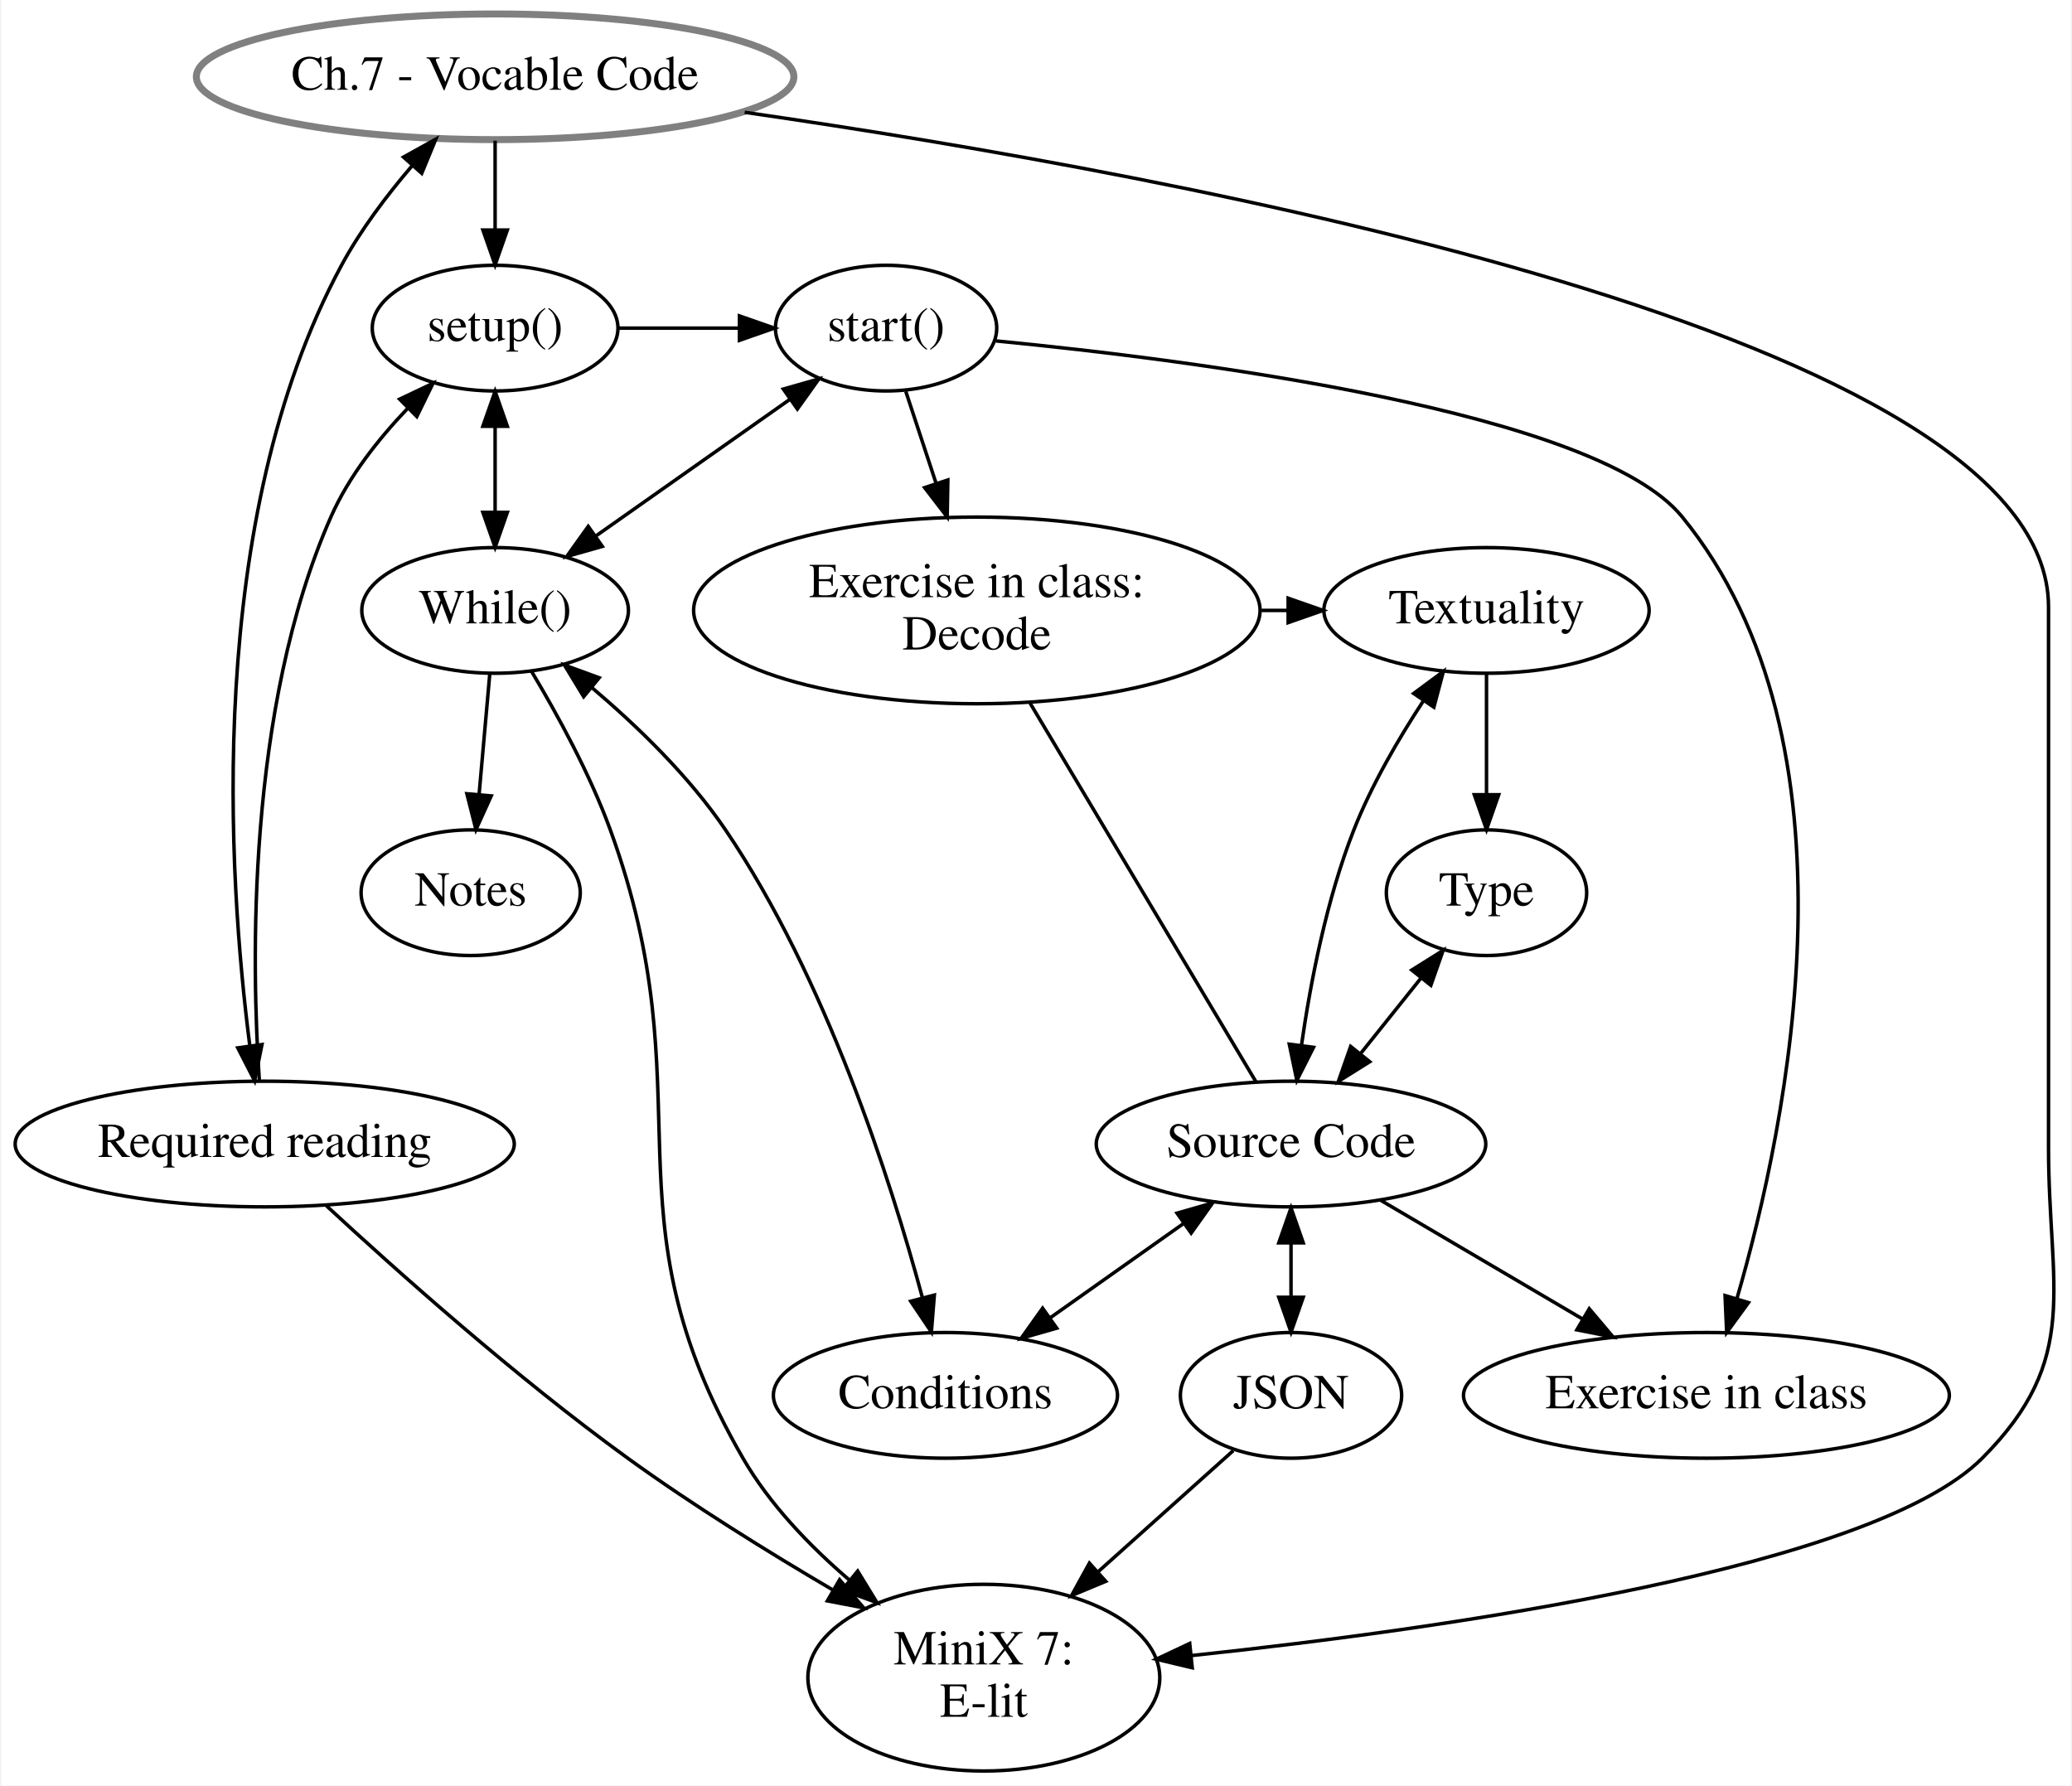
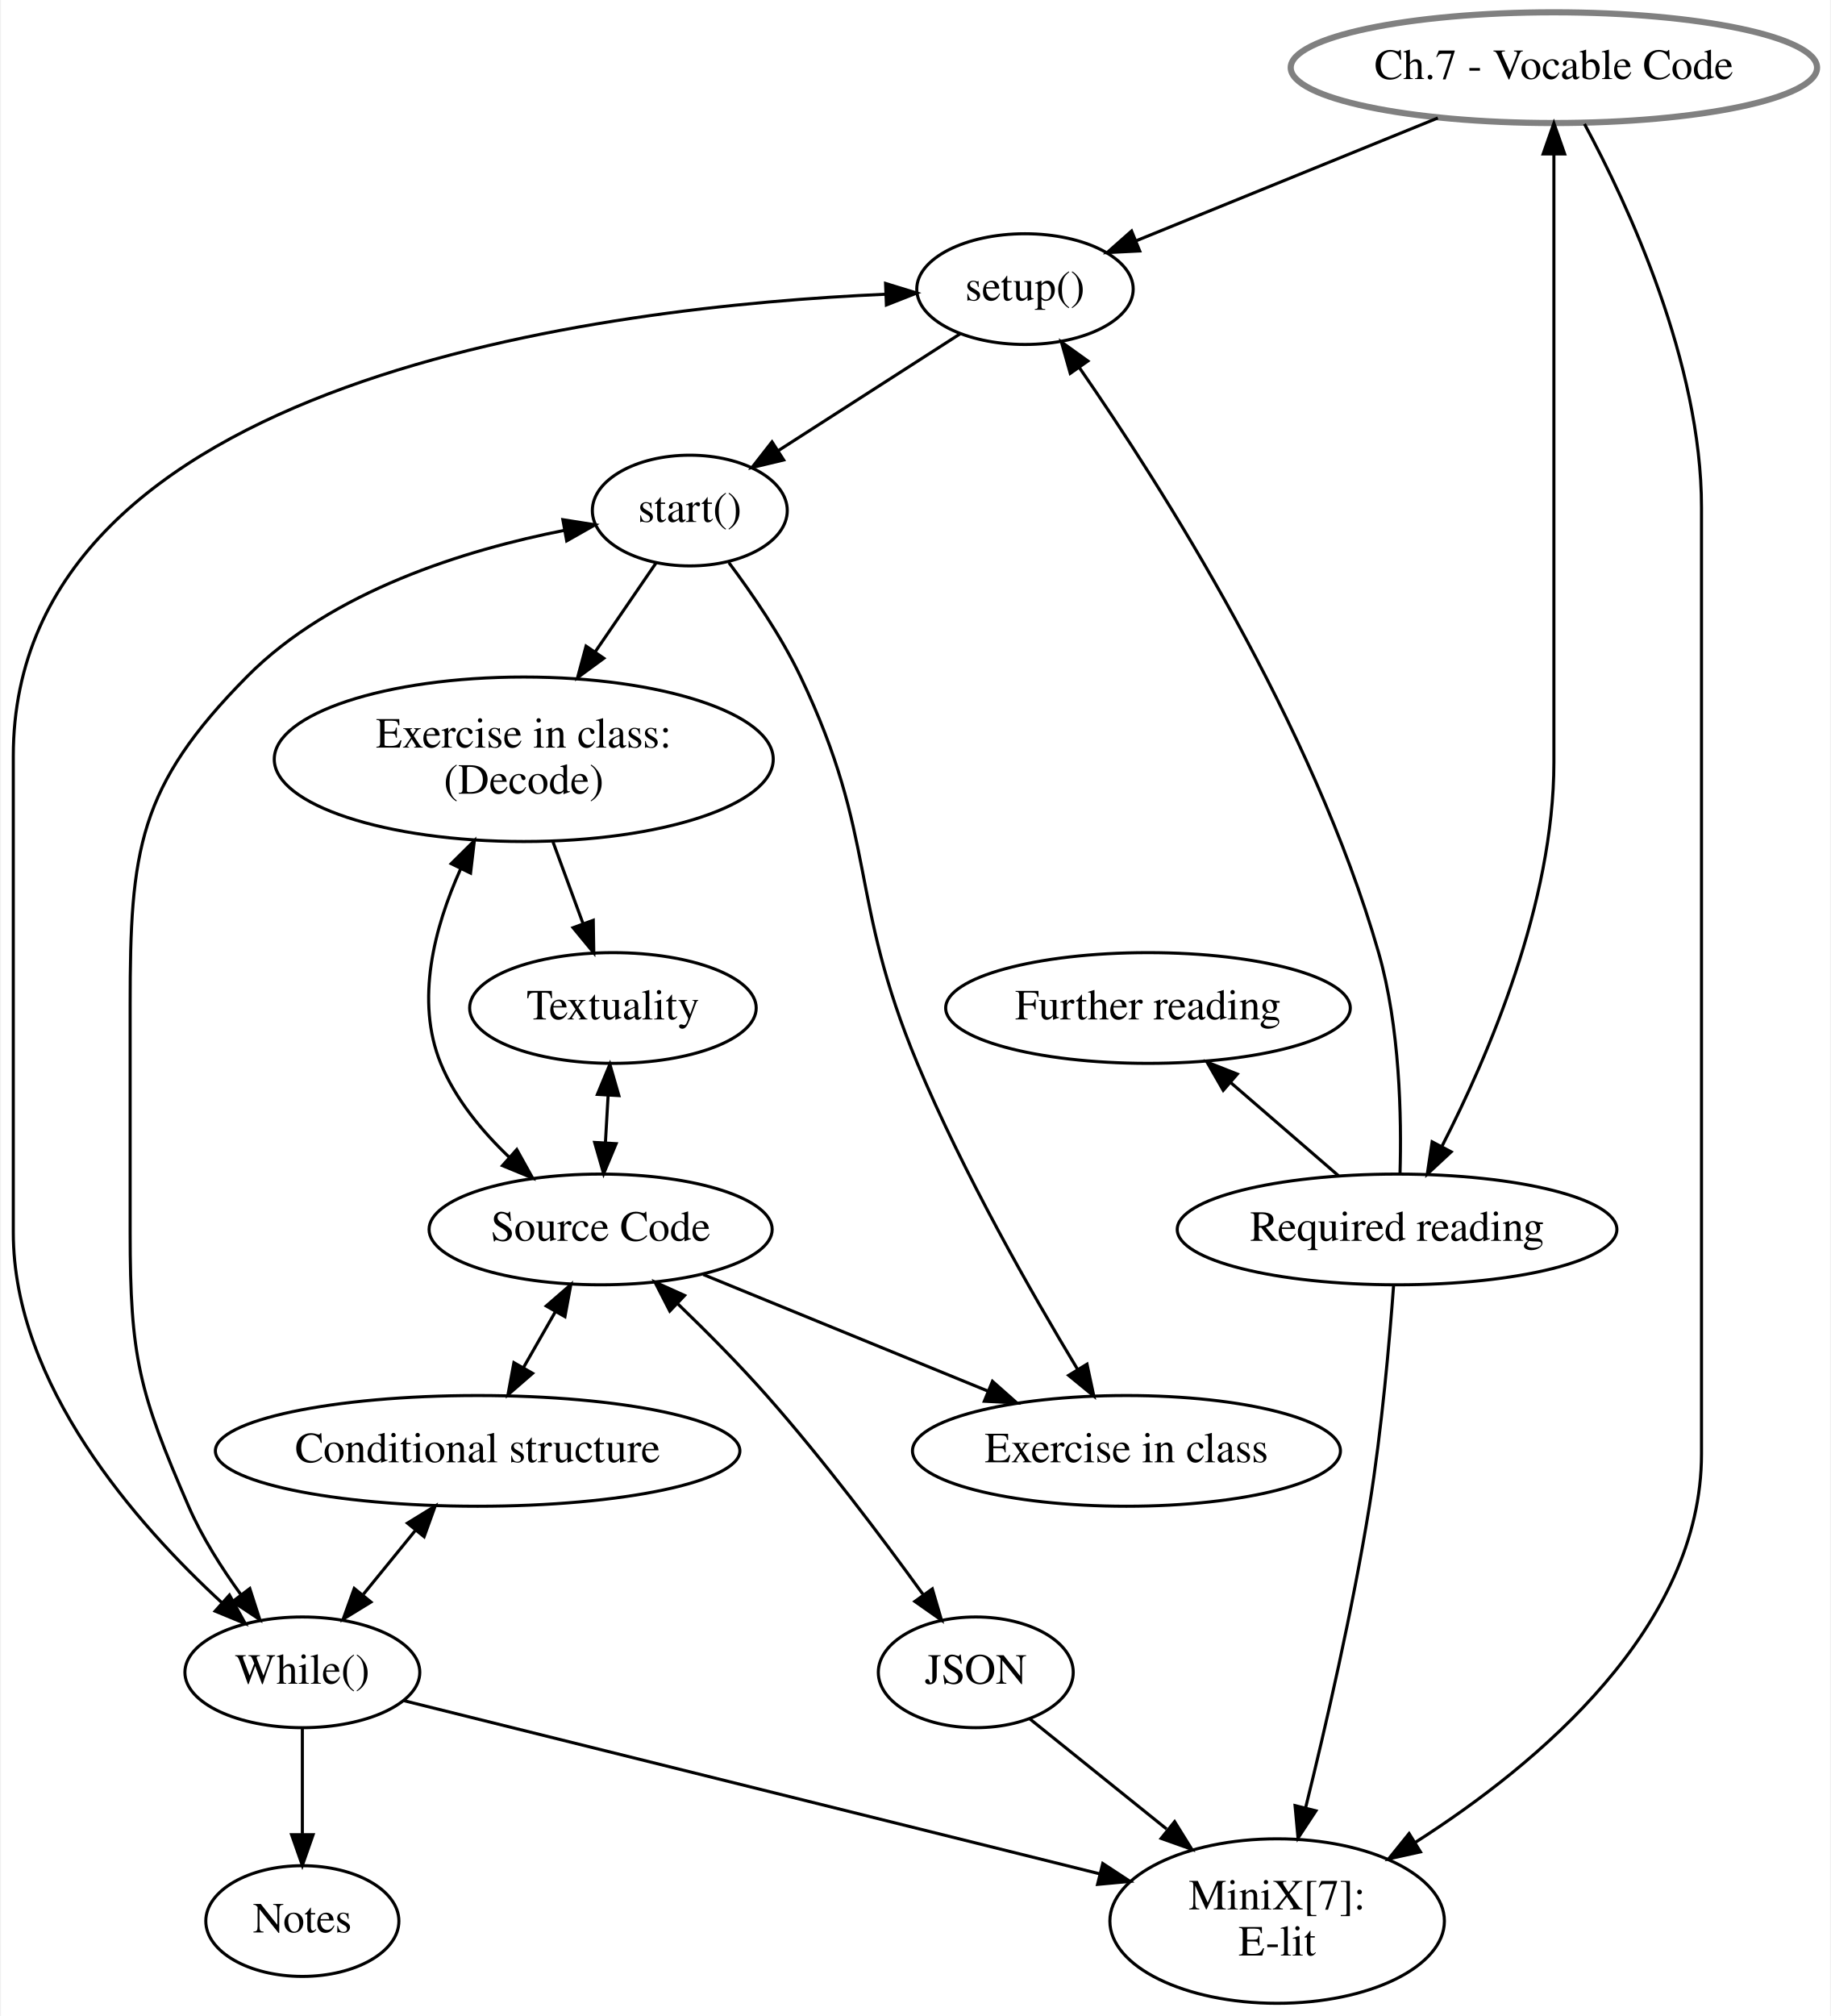
- <svg xmlns="http://www.w3.org/2000/svg" width="593pt" height="511pt" viewBox="0.00 0.00 592.88 511.48">
-   <g id="graph0" class="graph" transform="scale(1 1) rotate(0) translate(4 507.48)">
-     <polygon fill="white" stroke="none" points="-4,4 -4,-507.48 588.884,-507.48 588.884,4 -4,4" />
+ <svg xmlns="http://www.w3.org/2000/svg" width="595pt" height="655pt" viewBox="0.00 0.00 594.79 655.48">
+   <g id="graph0" class="graph" transform="scale(1 1) rotate(0) translate(4 651.48)">
+     <polygon fill="white" stroke="none" points="-4,4 -4,-651.48 590.792,-651.48 590.792,4 -4,4" />
    <g id="node1" class="node">
-       <ellipse fill="none" stroke="grey" stroke-width="2" cx="137.494" cy="-485.48" rx="85.585" ry="18" />
-       <text text-anchor="middle" x="137.494" y="-481.78" font-family="Times,serif" font-size="14.00">Ch.7 - Vocable Code</text>
+       <ellipse fill="none" stroke="grey" stroke-width="2" cx="501" cy="-629.48" rx="85.585" ry="18" />
+       <text text-anchor="middle" x="501" y="-625.78" font-family="Times,serif" font-size="14.00">Ch.7 - Vocable Code</text>
    </g>
    <g id="node2" class="node">
-       <ellipse fill="none" stroke="black" cx="137.494" cy="-413.48" rx="35.194" ry="18" />
-       <text text-anchor="middle" x="137.494" y="-409.78" font-family="Times,serif" font-size="14.00">setup()</text>
+       <ellipse fill="none" stroke="black" cx="329" cy="-557.48" rx="35.194" ry="18" />
+       <text text-anchor="middle" x="329" y="-553.78" font-family="Times,serif" font-size="14.00">setup()</text>
    </g>
    <g id="edge1" class="edge">
-       <path fill="none" stroke="black" d="M137.494,-467.177C137.494,-459.463 137.494,-450.193 137.494,-441.593" />
-       <polygon fill="black" stroke="black" points="140.994,-441.585 137.494,-431.585 133.994,-441.585 140.994,-441.585" />
+       <path fill="none" stroke="black" d="M463.254,-613.118C434.024,-601.222 393.798,-584.851 365.014,-573.137" />
+       <polygon fill="black" stroke="black" points="366.306,-569.884 355.724,-569.356 363.667,-576.368 366.306,-569.884" />
+     </g>
+     <g id="node11" class="node">
+       <ellipse fill="none" stroke="black" cx="411" cy="-26.87" rx="54.395" ry="26.741" />
+       <text text-anchor="middle" x="411" y="-30.67" font-family="Times,serif" font-size="14.00">MiniX[7]: </text>
+       <text text-anchor="middle" x="411" y="-15.67" font-family="Times,serif" font-size="14.00">E-lit</text>
+     </g>
+     <g id="edge4" class="edge">
+       <path fill="none" stroke="black" d="M510.946,-611.186C525.005,-585.064 549,-533.582 549,-486.48 549,-486.48 549,-486.48 549,-178.74 549,-122.52 496.181,-78.117 455.897,-52.428" />
+       <polygon fill="black" stroke="black" points="457.602,-49.368 447.258,-47.079 453.917,-55.319 457.602,-49.368" />
    </g>
    <g id="node12" class="node">
-       <ellipse fill="none" stroke="black" cx="277.494" cy="-26.87" rx="50.41" ry="26.741" />
-       <text text-anchor="middle" x="277.494" y="-30.67" font-family="Times,serif" font-size="14.00">MiniX 7: </text>
-       <text text-anchor="middle" x="277.494" y="-15.67" font-family="Times,serif" font-size="14.00">E-lit</text>
+       <ellipse fill="none" stroke="black" cx="450" cy="-251.74" rx="71.487" ry="18" />
+       <text text-anchor="middle" x="450" y="-248.04" font-family="Times,serif" font-size="14.00">Required reading</text>
    </g>
-     <g id="edge4" class="edge">
-       <path fill="none" stroke="black" d="M208.991,-475.308C334.782,-457.154 582.494,-411.516 582.494,-333.61 582.494,-333.61 582.494,-333.61 582.494,-178.74 582.494,-138.293 592.055,-118.379 563.494,-89.74 532.273,-58.434 411.288,-41.097 337.039,-33.206" />
-       <polygon fill="black" stroke="black" points="337.194,-29.703 326.887,-32.155 336.473,-36.666 337.194,-29.703" />
+     <g id="edge5" class="edge">
+       <path fill="none" stroke="black" d="M501,-601.4C501,-572.827 501,-526.484 501,-486.48 501,-486.48 501,-486.48 501,-403.61 501,-357.903 479.733,-308.315 464.666,-278.918" />
+       <polygon fill="black" stroke="black" points="497.5,-601.431 501,-611.431 504.5,-601.431 497.5,-601.431" />
+       <polygon fill="black" stroke="black" points="467.595,-276.969 459.833,-269.757 461.404,-280.235 467.595,-276.969" />
+     </g>
+     <g id="node3" class="node">
+       <ellipse fill="none" stroke="black" cx="220" cy="-485.48" rx="31.695" ry="18" />
+       <text text-anchor="middle" x="220" y="-481.78" font-family="Times,serif" font-size="14.00">start()</text>
+     </g>
+     <g id="edge2" class="edge">
+       <path fill="none" stroke="black" d="M307.984,-542.984C291.184,-532.195 267.454,-516.955 248.871,-505.021" />
+       <polygon fill="black" stroke="black" points="250.52,-501.921 240.215,-499.462 246.738,-507.811 250.52,-501.921" />
+     </g>
+     <g id="node10" class="node">
+       <ellipse fill="none" stroke="black" cx="94" cy="-107.74" rx="38.194" ry="18" />
+       <text text-anchor="middle" x="94" y="-104.04" font-family="Times,serif" font-size="14.00">While()</text>
+     </g>
+     <g id="edge6" class="edge">
+       <path fill="none" stroke="black" d="M283.572,-555.813C193.308,-551.833 0,-528.916 0,-405.61 0,-405.61 0,-405.61 0,-250.74 0,-201.286 40.133,-155.833 67.952,-130.267" />
+       <polygon fill="black" stroke="black" points="283.665,-559.319 293.791,-556.202 283.932,-552.324 283.665,-559.319" />
+       <polygon fill="black" stroke="black" points="70.297,-132.866 75.429,-123.597 65.637,-127.642 70.297,-132.866" />
+     </g>
+     <g id="node4" class="node">
+       <ellipse fill="none" stroke="black" cx="166" cy="-404.61" rx="81.135" ry="26.741" />
+       <text text-anchor="middle" x="166" y="-408.41" font-family="Times,serif" font-size="14.00">Exercise in class: </text>
+       <text text-anchor="middle" x="166" y="-393.41" font-family="Times,serif" font-size="14.00">(Decode)</text>
+     </g>
+     <g id="edge3" class="edge">
+       <path fill="none" stroke="black" d="M209.072,-468.52C203.342,-460.15 196.093,-449.563 189.184,-439.472" />
+       <polygon fill="black" stroke="black" points="192.039,-437.447 183.502,-431.173 186.263,-441.401 192.039,-437.447" />
+     </g>
+     <g id="node9" class="node">
+       <ellipse fill="none" stroke="black" cx="362" cy="-179.74" rx="69.588" ry="18" />
+       <text text-anchor="middle" x="362" y="-176.04" font-family="Times,serif" font-size="14.00">Exercise in class</text>
+     </g>
+     <g id="edge20" class="edge">
+       <path fill="none" stroke="black" d="M232.707,-468.55C240.305,-458.41 249.679,-444.733 256,-431.48 281.134,-378.787 271.489,-359.606 294,-305.74 308.951,-269.965 331.129,-231.072 346.053,-206.331" />
+       <polygon fill="black" stroke="black" points="349.172,-207.939 351.387,-197.578 343.194,-204.296 349.172,-207.939" />
+     </g>
+     <g id="edge14" class="edge">
+       <path fill="none" stroke="black" d="M179.24,-479.046C147.25,-472.758 103.642,-459.419 76,-431.48 40.583,-395.684 38,-375.097 38,-324.74 38,-324.74 38,-324.74 38,-250.74 38,-210.293 40.882,-198.837 57,-161.74 61.36,-151.705 67.766,-141.626 74.027,-132.992" />
+       <polygon fill="black" stroke="black" points="178.72,-482.508 189.184,-480.849 179.969,-475.621 178.72,-482.508" />
+       <polygon fill="black" stroke="black" points="76.912,-134.98 80.159,-124.895 71.331,-130.755 76.912,-134.98" />
+     </g>
+     <g id="node5" class="node">
+       <ellipse fill="none" stroke="black" cx="195" cy="-323.74" rx="46.593" ry="18" />
+       <text text-anchor="middle" x="195" y="-320.04" font-family="Times,serif" font-size="14.00">Textuality</text>
+     </g>
+     <g id="edge9" class="edge">
+       <path fill="none" stroke="black" d="M175.496,-377.785C178.63,-369.261 182.12,-359.769 185.272,-351.198" />
+       <polygon fill="black" stroke="black" points="188.608,-352.265 188.774,-341.672 182.038,-349.85 188.608,-352.265" />
+     </g>
+     <g id="node8" class="node">
+       <ellipse fill="none" stroke="black" cx="191" cy="-251.74" rx="55.79" ry="18" />
+       <text text-anchor="middle" x="191" y="-248.04" font-family="Times,serif" font-size="14.00">Source Code</text>
+     </g>
+     <g id="edge18" class="edge">
+       <path fill="none" stroke="black" d="M145.457,-368.931C136.897,-349.909 130.672,-326.119 139,-305.74 143.762,-294.087 152.458,-283.612 161.393,-275.112" />
+       <polygon fill="black" stroke="black" points="142.41,-370.668 149.937,-378.124 148.703,-367.601 142.41,-370.668" />
+       <polygon fill="black" stroke="black" points="163.731,-277.717 168.874,-268.454 159.077,-272.488 163.731,-277.717" />
+     </g>
+     <g id="edge10" class="edge">
+       <path fill="none" stroke="black" d="M193.438,-295.405C193.146,-290.292 192.841,-284.95 192.549,-279.844" />
+       <polygon fill="black" stroke="black" points="189.946,-295.653 194.011,-305.437 196.935,-295.253 189.946,-295.653" />
+       <polygon fill="black" stroke="black" points="196.042,-279.628 191.977,-269.844 189.054,-280.028 196.042,-279.628" />
+     </g>
+     <g id="node6" class="node">
+       <ellipse fill="none" stroke="black" cx="151" cy="-179.74" rx="85.285" ry="18" />
+       <text text-anchor="middle" x="151" y="-176.04" font-family="Times,serif" font-size="14.00">Conditional structure</text>
+     </g>
+     <g id="edge19" class="edge">
+       <path fill="none" stroke="black" d="M130.663,-153.765C125.196,-147.051 119.292,-139.801 113.853,-133.121" />
+       <polygon fill="black" stroke="black" points="128.174,-156.251 137.202,-161.795 133.602,-151.831 128.174,-156.251" />
+       <polygon fill="black" stroke="black" points="116.307,-130.591 107.279,-125.047 110.879,-135.011 116.307,-130.591" />
+     </g>
+     <g id="node7" class="node">
+       <ellipse fill="none" stroke="black" cx="313" cy="-107.74" rx="31.695" ry="18" />
+       <text text-anchor="middle" x="313" y="-104.04" font-family="Times,serif" font-size="14.00">JSON</text>
+     </g>
+     <g id="edge15" class="edge">
+       <path fill="none" stroke="black" d="M330.52,-92.64C342.877,-82.695 359.865,-69.023 375.049,-56.803" />
+       <polygon fill="black" stroke="black" points="377.663,-59.192 383.259,-50.196 373.274,-53.739 377.663,-59.192" />
+     </g>
+     <g id="edge12" class="edge">
+       <path fill="none" stroke="black" d="M176.223,-224.881C172.865,-219.004 169.295,-212.757 165.931,-206.869" />
+       <polygon fill="black" stroke="black" points="173.317,-226.849 181.317,-233.795 179.395,-223.376 173.317,-226.849" />
+       <polygon fill="black" stroke="black" points="168.872,-204.961 160.872,-198.015 162.794,-208.434 168.872,-204.961" />
+     </g>
+     <g id="edge13" class="edge">
+       <path fill="none" stroke="black" d="M216.176,-227.474C225.525,-218.466 236.031,-207.892 245,-197.74 263.477,-176.826 282.608,-151.39 295.853,-133.075" />
+       <polygon fill="black" stroke="black" points="213.488,-225.2 208.654,-234.628 218.312,-230.272 213.488,-225.2" />
+       <polygon fill="black" stroke="black" points="298.871,-134.873 301.854,-124.707 293.182,-130.794 298.871,-134.873" />
+     </g>
+     <g id="edge11" class="edge">
+       <path fill="none" stroke="black" d="M224.376,-237.077C250.748,-226.282 287.819,-211.107 316.842,-199.226" />
+       <polygon fill="black" stroke="black" points="318.421,-202.361 326.35,-195.334 315.769,-195.883 318.421,-202.361" />
+     </g>
+     <g id="edge16" class="edge">
+       <path fill="none" stroke="black" d="M127.027,-98.523C180.574,-85.201 287.005,-58.72 353.275,-42.232" />
+       <polygon fill="black" stroke="black" points="354.292,-45.586 363.151,-39.775 352.602,-38.793 354.292,-45.586" />
+     </g>
+     <g id="node14" class="node">
+       <ellipse fill="none" stroke="black" cx="94" cy="-26.87" rx="31.396" ry="18" />
+       <text text-anchor="middle" x="94" y="-23.17" font-family="Times,serif" font-size="14.00">Notes</text>
+     </g>
+     <g id="edge17" class="edge">
+       <path fill="none" stroke="black" d="M94,-89.626C94,-79.601 94,-66.706 94,-55.295" />
+       <polygon fill="black" stroke="black" points="97.5,-54.95 94,-44.95 90.5,-54.95 97.5,-54.95" />
+     </g>
+     <g id="edge8" class="edge">
+       <path fill="none" stroke="black" d="M450.957,-269.837C451.492,-288.03 450.964,-317.477 444,-341.74 422.723,-415.877 373.395,-493.37 346.783,-531.81" />
+       <polygon fill="black" stroke="black" points="343.72,-530.082 340.847,-540.28 349.453,-534.1 343.72,-530.082" />
+     </g>
+     <g id="edge7" class="edge">
+       <path fill="none" stroke="black" d="M448.878,-233.599C447.559,-215.619 445.024,-186.575 441,-161.74 435.562,-128.175 426.86,-90.414 420.225,-63.575" />
+       <polygon fill="black" stroke="black" points="423.616,-62.708 417.794,-53.855 416.825,-64.406 423.616,-62.708" />
    </g>
    <g id="node13" class="node">
-       <ellipse fill="none" stroke="black" cx="71.494" cy="-179.74" rx="71.487" ry="18" />
-       <text text-anchor="middle" x="71.494" y="-176.04" font-family="Times,serif" font-size="14.00">Required reading</text>
-     </g>
-     <g id="edge5" class="edge">
-       <path fill="none" stroke="black" d="M113.685,-459.953C106.414,-451.456 98.915,-441.53 93.494,-431.48 54.145,-358.54 61.024,-256.055 67.232,-207.836" />
-       <polygon fill="black" stroke="black" points="111.248,-462.479 120.513,-467.619 116.475,-457.823 111.248,-462.479" />
-       <polygon fill="black" stroke="black" points="70.709,-208.247 68.609,-197.862 63.775,-207.29 70.709,-208.247" />
-     </g>
-     <g id="node3" class="node">
-       <ellipse fill="none" stroke="black" cx="249.494" cy="-413.48" rx="31.695" ry="18" />
-       <text text-anchor="middle" x="249.494" y="-409.78" font-family="Times,serif" font-size="14.00">start()</text>
-     </g>
-     <g id="edge2" class="edge">
-       <path fill="none" stroke="black" d="M172.931,-413.48C184.42,-413.48 195.908,-413.48 207.397,-413.48" />
-       <polygon fill="black" stroke="black" points="207.493,-416.98 217.493,-413.48 207.493,-409.98 207.493,-416.98" />
-     </g>
-     <g id="node11" class="node">
-       <ellipse fill="none" stroke="black" cx="137.494" cy="-332.61" rx="38.194" ry="18" />
-       <text text-anchor="middle" x="137.494" y="-328.91" font-family="Times,serif" font-size="14.00">While()</text>
-     </g>
-     <g id="edge6" class="edge">
-       <path fill="none" stroke="black" d="M137.494,-385.018C137.494,-377.17 137.494,-368.623 137.494,-360.792" />
-       <polygon fill="black" stroke="black" points="133.994,-385.367 137.494,-395.367 140.994,-385.367 133.994,-385.367" />
-       <polygon fill="black" stroke="black" points="140.994,-360.69 137.494,-350.69 133.994,-360.69 140.994,-360.69" />
-     </g>
-     <g id="node4" class="node">
-       <ellipse fill="none" stroke="black" cx="275.494" cy="-332.61" rx="81.135" ry="26.741" />
-       <text text-anchor="middle" x="275.494" y="-336.41" font-family="Times,serif" font-size="14.00">Exercise in class: </text>
-       <text text-anchor="middle" x="275.494" y="-321.41" font-family="Times,serif" font-size="14.00">Decode</text>
-     </g>
-     <g id="edge3" class="edge">
-       <path fill="none" stroke="black" d="M255.135,-395.367C257.68,-387.648 260.785,-378.228 263.796,-369.093" />
-       <polygon fill="black" stroke="black" points="267.189,-369.98 266.996,-359.387 260.541,-367.789 267.189,-369.98" />
-     </g>
-     <g id="node10" class="node">
-       <ellipse fill="none" stroke="black" cx="484.494" cy="-107.74" rx="69.588" ry="18" />
-       <text text-anchor="middle" x="484.494" y="-104.04" font-family="Times,serif" font-size="14.00">Exercise in class</text>
-     </g>
-     <g id="edge22" class="edge">
-       <path fill="none" stroke="black" d="M280.932,-409.82C337.503,-404.32 452.871,-389.61 477.494,-359.48 530.491,-294.629 507.81,-185.705 493.248,-135.528" />
-       <polygon fill="black" stroke="black" points="496.536,-134.31 490.293,-125.749 489.835,-136.334 496.536,-134.31" />
-     </g>
-     <g id="edge16" class="edge">
-       <path fill="none" stroke="black" d="M221.934,-393.073C205.098,-381.217 183.593,-366.073 166.5,-354.036" />
-       <polygon fill="black" stroke="black" points="220.049,-396.026 230.24,-398.922 224.079,-390.303 220.049,-396.026" />
-       <polygon fill="black" stroke="black" points="168.202,-350.954 158.011,-348.058 164.172,-356.678 168.202,-350.954" />
-     </g>
-     <g id="node5" class="node">
-       <ellipse fill="none" stroke="black" cx="421.494" cy="-332.61" rx="46.593" ry="18" />
-       <text text-anchor="middle" x="421.494" y="-328.91" font-family="Times,serif" font-size="14.00">Textuality</text>
-     </g>
-     <g id="edge9" class="edge">
-       <path fill="none" stroke="black" d="M357.048,-332.61C359.526,-332.61 362.004,-332.61 364.483,-332.61" />
-       <polygon fill="black" stroke="black" points="364.67,-336.11 374.67,-332.61 364.67,-329.11 364.67,-336.11" />
-     </g>
-     <g id="node9" class="node">
-       <ellipse fill="none" stroke="black" cx="365.494" cy="-179.74" rx="55.79" ry="18" />
-       <text text-anchor="middle" x="365.494" y="-176.04" font-family="Times,serif" font-size="14.00">Source Code</text>
-     </g>
-     <g id="edge20" class="edge">
-       <path fill="none" stroke="black" d="M290.761,-306.017C309.217,-275.079 339.749,-223.896 355.464,-197.553" />
-     </g>
-     <g id="node6" class="node">
-       <ellipse fill="none" stroke="black" cx="421.494" cy="-251.74" rx="28.695" ry="18" />
-       <text text-anchor="middle" x="421.494" y="-248.04" font-family="Times,serif" font-size="14.00">Type</text>
-     </g>
-     <g id="edge10" class="edge">
-       <path fill="none" stroke="black" d="M421.494,-314.497C421.494,-304.471 421.494,-291.576 421.494,-280.165" />
-       <polygon fill="black" stroke="black" points="424.994,-279.82 421.494,-269.82 417.994,-279.82 424.994,-279.82" />
-     </g>
-     <g id="edge11" class="edge">
-       <path fill="none" stroke="black" d="M403.348,-306.596C396.217,-295.729 388.546,-282.568 383.494,-269.74 375.659,-249.848 371.074,-226.054 368.494,-208.075" />
-       <polygon fill="black" stroke="black" points="400.628,-308.82 409.141,-315.127 406.419,-304.888 400.628,-308.82" />
-       <polygon fill="black" stroke="black" points="371.94,-207.436 367.166,-197.977 365,-208.348 371.94,-207.436" />
-     </g>
-     <g id="edge12" class="edge">
-       <path fill="none" stroke="black" d="M402.616,-227.143C397.066,-220.206 390.98,-212.598 385.369,-205.585" />
-       <polygon fill="black" stroke="black" points="400.085,-229.583 409.065,-235.205 405.552,-225.21 400.085,-229.583" />
-       <polygon fill="black" stroke="black" points="388.043,-203.324 379.063,-197.702 382.577,-207.697 388.043,-203.324" />
-     </g>
-     <g id="node7" class="node">
-       <ellipse fill="none" stroke="black" cx="266.494" cy="-107.74" rx="49.291" ry="18" />
-       <text text-anchor="middle" x="266.494" y="-104.04" font-family="Times,serif" font-size="14.00">Conditions</text>
+       <ellipse fill="none" stroke="black" cx="369" cy="-323.74" rx="65.789" ry="18" />
+       <text text-anchor="middle" x="369" y="-320.04" font-family="Times,serif" font-size="14.00">Further reading</text>
    </g>
    <g id="edge21" class="edge">
-       <path fill="none" stroke="black" d="M259.86,-135.885C250.813,-169.385 232.352,-227.134 203.494,-269.74 193.064,-285.139 178.16,-299.531 165.154,-310.552" />
-       <polygon fill="black" stroke="black" points="263.324,-136.471 262.468,-125.911 256.552,-134.7 263.324,-136.471" />
-       <polygon fill="black" stroke="black" points="162.862,-307.905 157.358,-316.957 167.306,-313.313 162.862,-307.905" />
-     </g>
-     <g id="node8" class="node">
-       <ellipse fill="none" stroke="black" cx="365.494" cy="-107.74" rx="31.695" ry="18" />
-       <text text-anchor="middle" x="365.494" y="-104.04" font-family="Times,serif" font-size="14.00">JSON</text>
-     </g>
-     <g id="edge17" class="edge">
-       <path fill="none" stroke="black" d="M348.942,-91.905C338.037,-82.132 323.388,-69.003 310.193,-57.177" />
-       <polygon fill="black" stroke="black" points="312.415,-54.468 302.632,-50.4 307.743,-59.681 312.415,-54.468" />
-     </g>
-     <g id="edge14" class="edge">
-       <path fill="none" stroke="black" d="M334.531,-156.847C322.424,-148.287 308.589,-138.504 296.569,-130.006" />
-       <polygon fill="black" stroke="black" points="332.843,-159.94 343.029,-162.856 336.885,-154.225 332.843,-159.94" />
-       <polygon fill="black" stroke="black" points="298.375,-126.996 288.189,-124.08 294.333,-132.711 298.375,-126.996" />
-     </g>
-     <g id="edge15" class="edge">
-       <path fill="none" stroke="black" d="M365.494,-151.405C365.494,-146.427 365.494,-141.231 365.494,-136.247" />
-       <polygon fill="black" stroke="black" points="361.994,-151.437 365.494,-161.437 368.994,-151.437 361.994,-151.437" />
-       <polygon fill="black" stroke="black" points="368.994,-135.844 365.494,-125.844 361.994,-135.844 368.994,-135.844" />
-     </g>
-     <g id="edge13" class="edge">
-       <path fill="none" stroke="black" d="M391.022,-163.723C407.925,-153.781 430.328,-140.602 448.964,-129.64" />
-       <polygon fill="black" stroke="black" points="450.924,-132.547 457.769,-124.46 447.375,-126.514 450.924,-132.547" />
-     </g>
-     <g id="edge18" class="edge">
-       <path fill="none" stroke="black" d="M147.935,-315.137C155.209,-303.001 164.624,-285.87 170.494,-269.74 198.455,-192.907 167.588,-160.535 208.494,-89.74 216.146,-76.497 227.629,-64.558 239.044,-54.78" />
-       <polygon fill="black" stroke="black" points="241.361,-57.406 246.887,-48.367 236.93,-51.987 241.361,-57.406" />
-     </g>
-     <g id="node14" class="node">
-       <ellipse fill="none" stroke="black" cx="130.494" cy="-251.74" rx="31.396" ry="18" />
-       <text text-anchor="middle" x="130.494" y="-248.04" font-family="Times,serif" font-size="14.00">Notes</text>
-     </g>
-     <g id="edge19" class="edge">
-       <path fill="none" stroke="black" d="M135.975,-314.497C135.076,-304.368 133.917,-291.31 132.896,-279.812" />
-       <polygon fill="black" stroke="black" points="136.38,-279.472 132.01,-269.82 129.407,-280.091 136.38,-279.472" />
-     </g>
-     <g id="edge8" class="edge">
-       <path fill="none" stroke="black" d="M69.96,-197.876C67.724,-230.77 66.173,-304.381 90.494,-359.48 95.564,-370.967 104.065,-381.721 112.454,-390.5" />
-       <polygon fill="black" stroke="black" points="110.138,-393.131 119.709,-397.675 115.06,-388.155 110.138,-393.131" />
-     </g>
-     <g id="edge7" class="edge">
-       <path fill="none" stroke="black" d="M89.169,-162.051C109.295,-143.426 143.537,-112.871 175.494,-89.74 194.093,-76.277 215.712,-62.872 234.246,-51.999" />
-       <polygon fill="black" stroke="black" points="236.18,-54.924 243.071,-46.876 232.665,-48.87 236.18,-54.924" />
+       <path fill="none" stroke="black" d="M430.942,-269.21C420.474,-278.256 407.321,-289.623 395.831,-299.552" />
+       <polygon fill="black" stroke="black" points="393.473,-296.964 388.196,-306.151 398.051,-302.261 393.473,-296.964" />
    </g>
  </g>
</svg>
